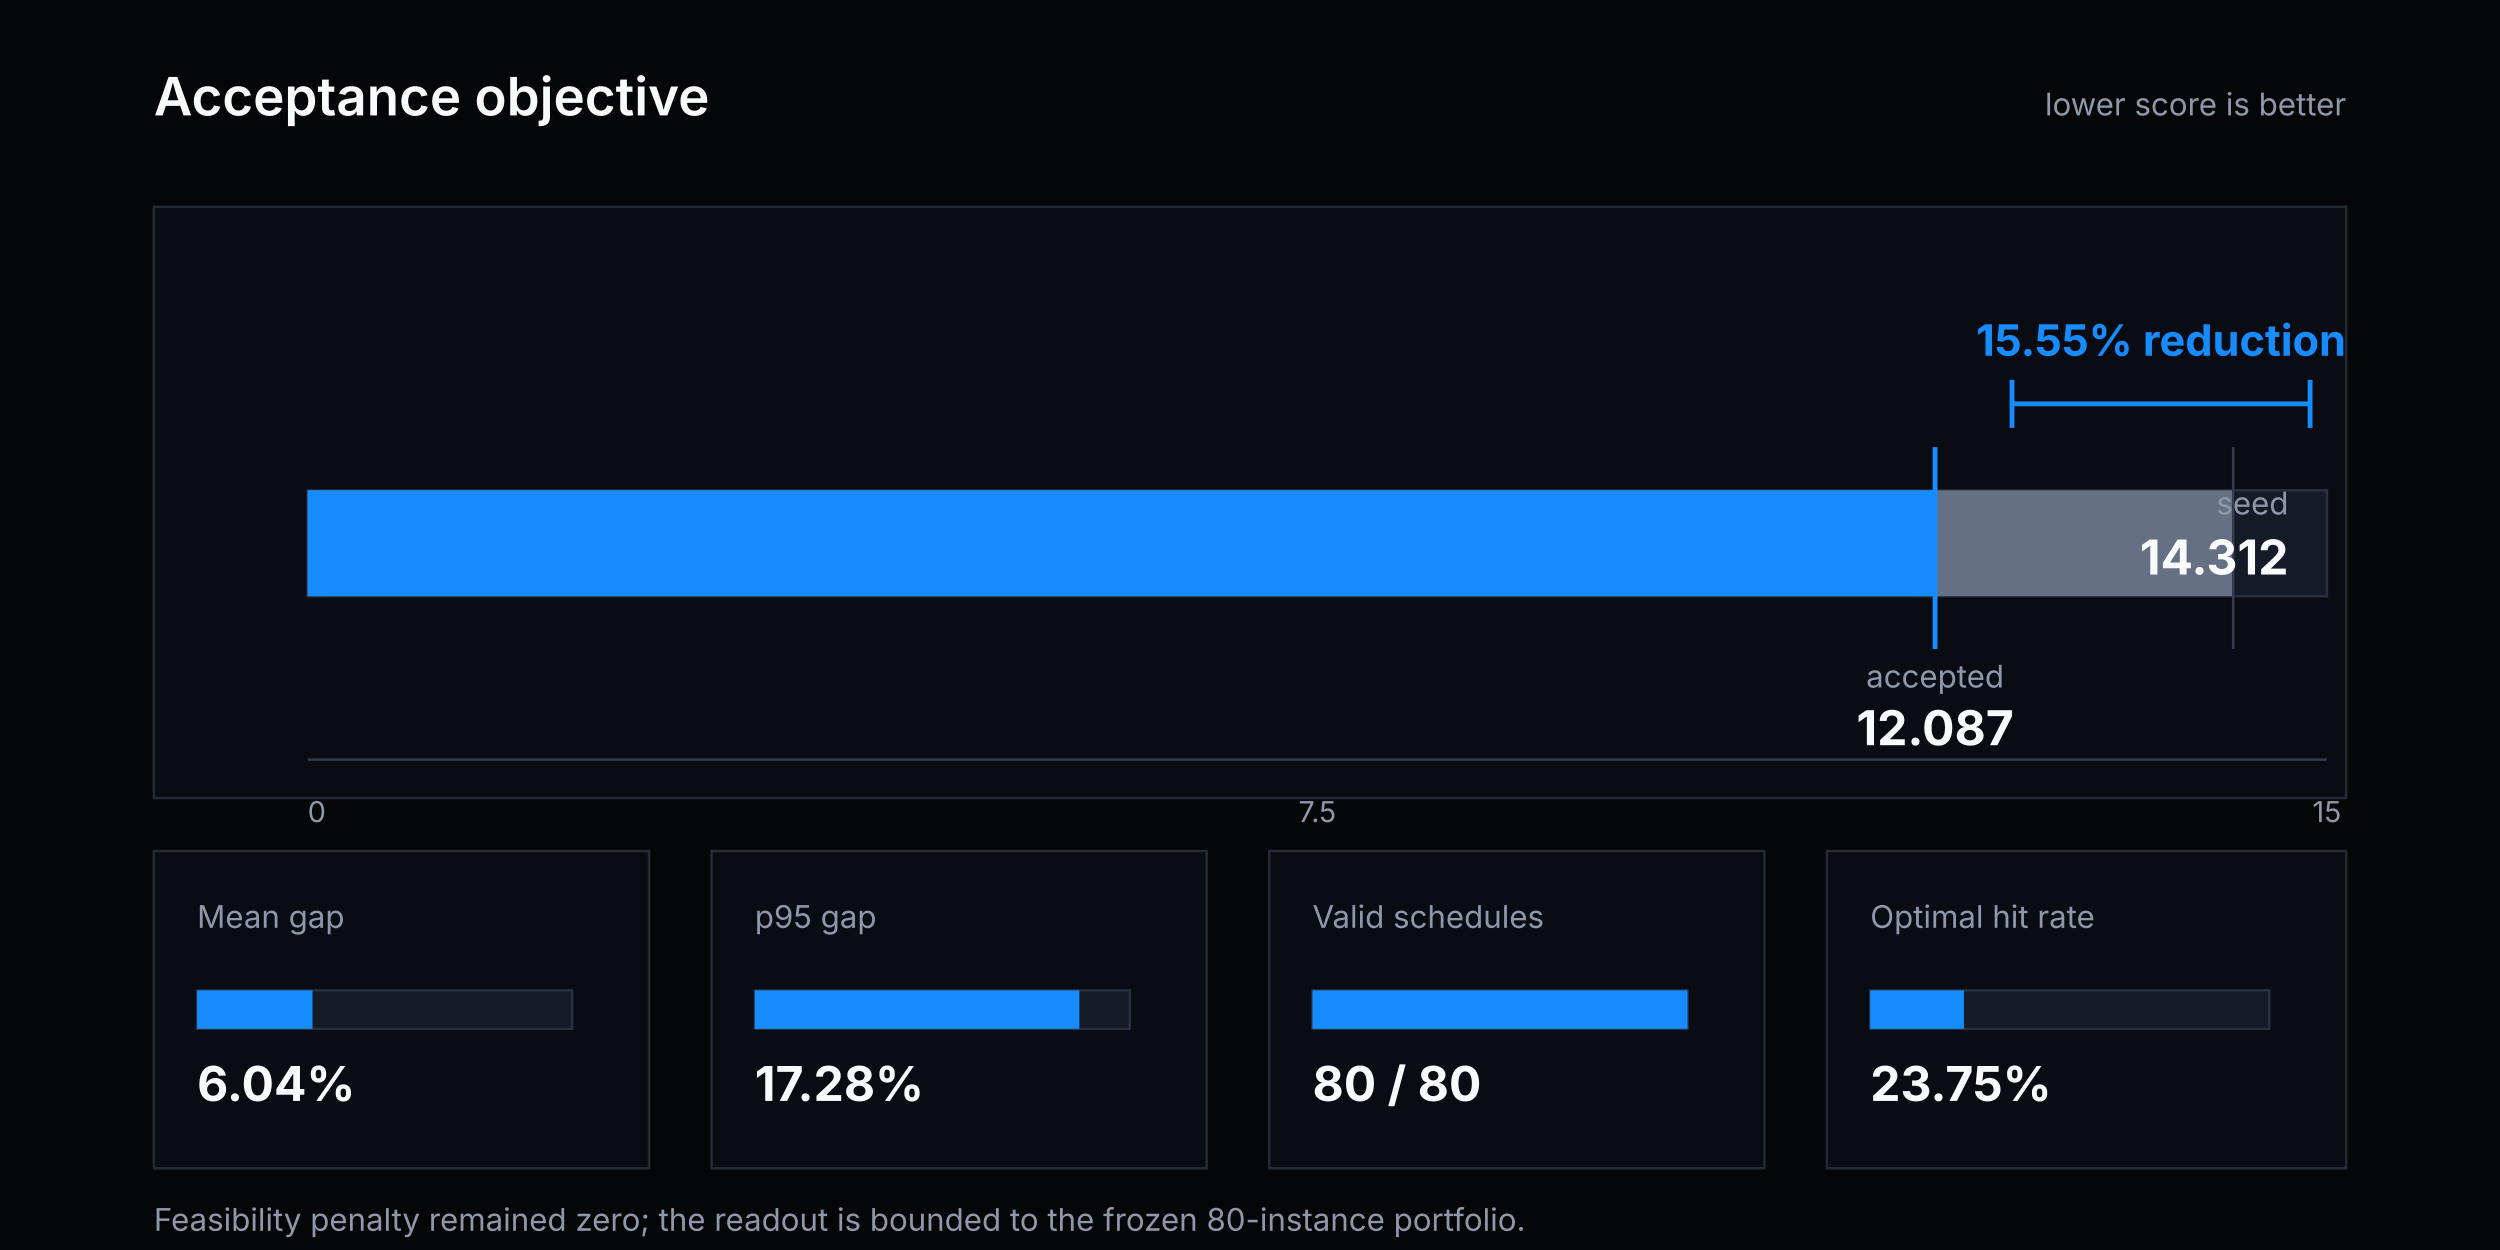
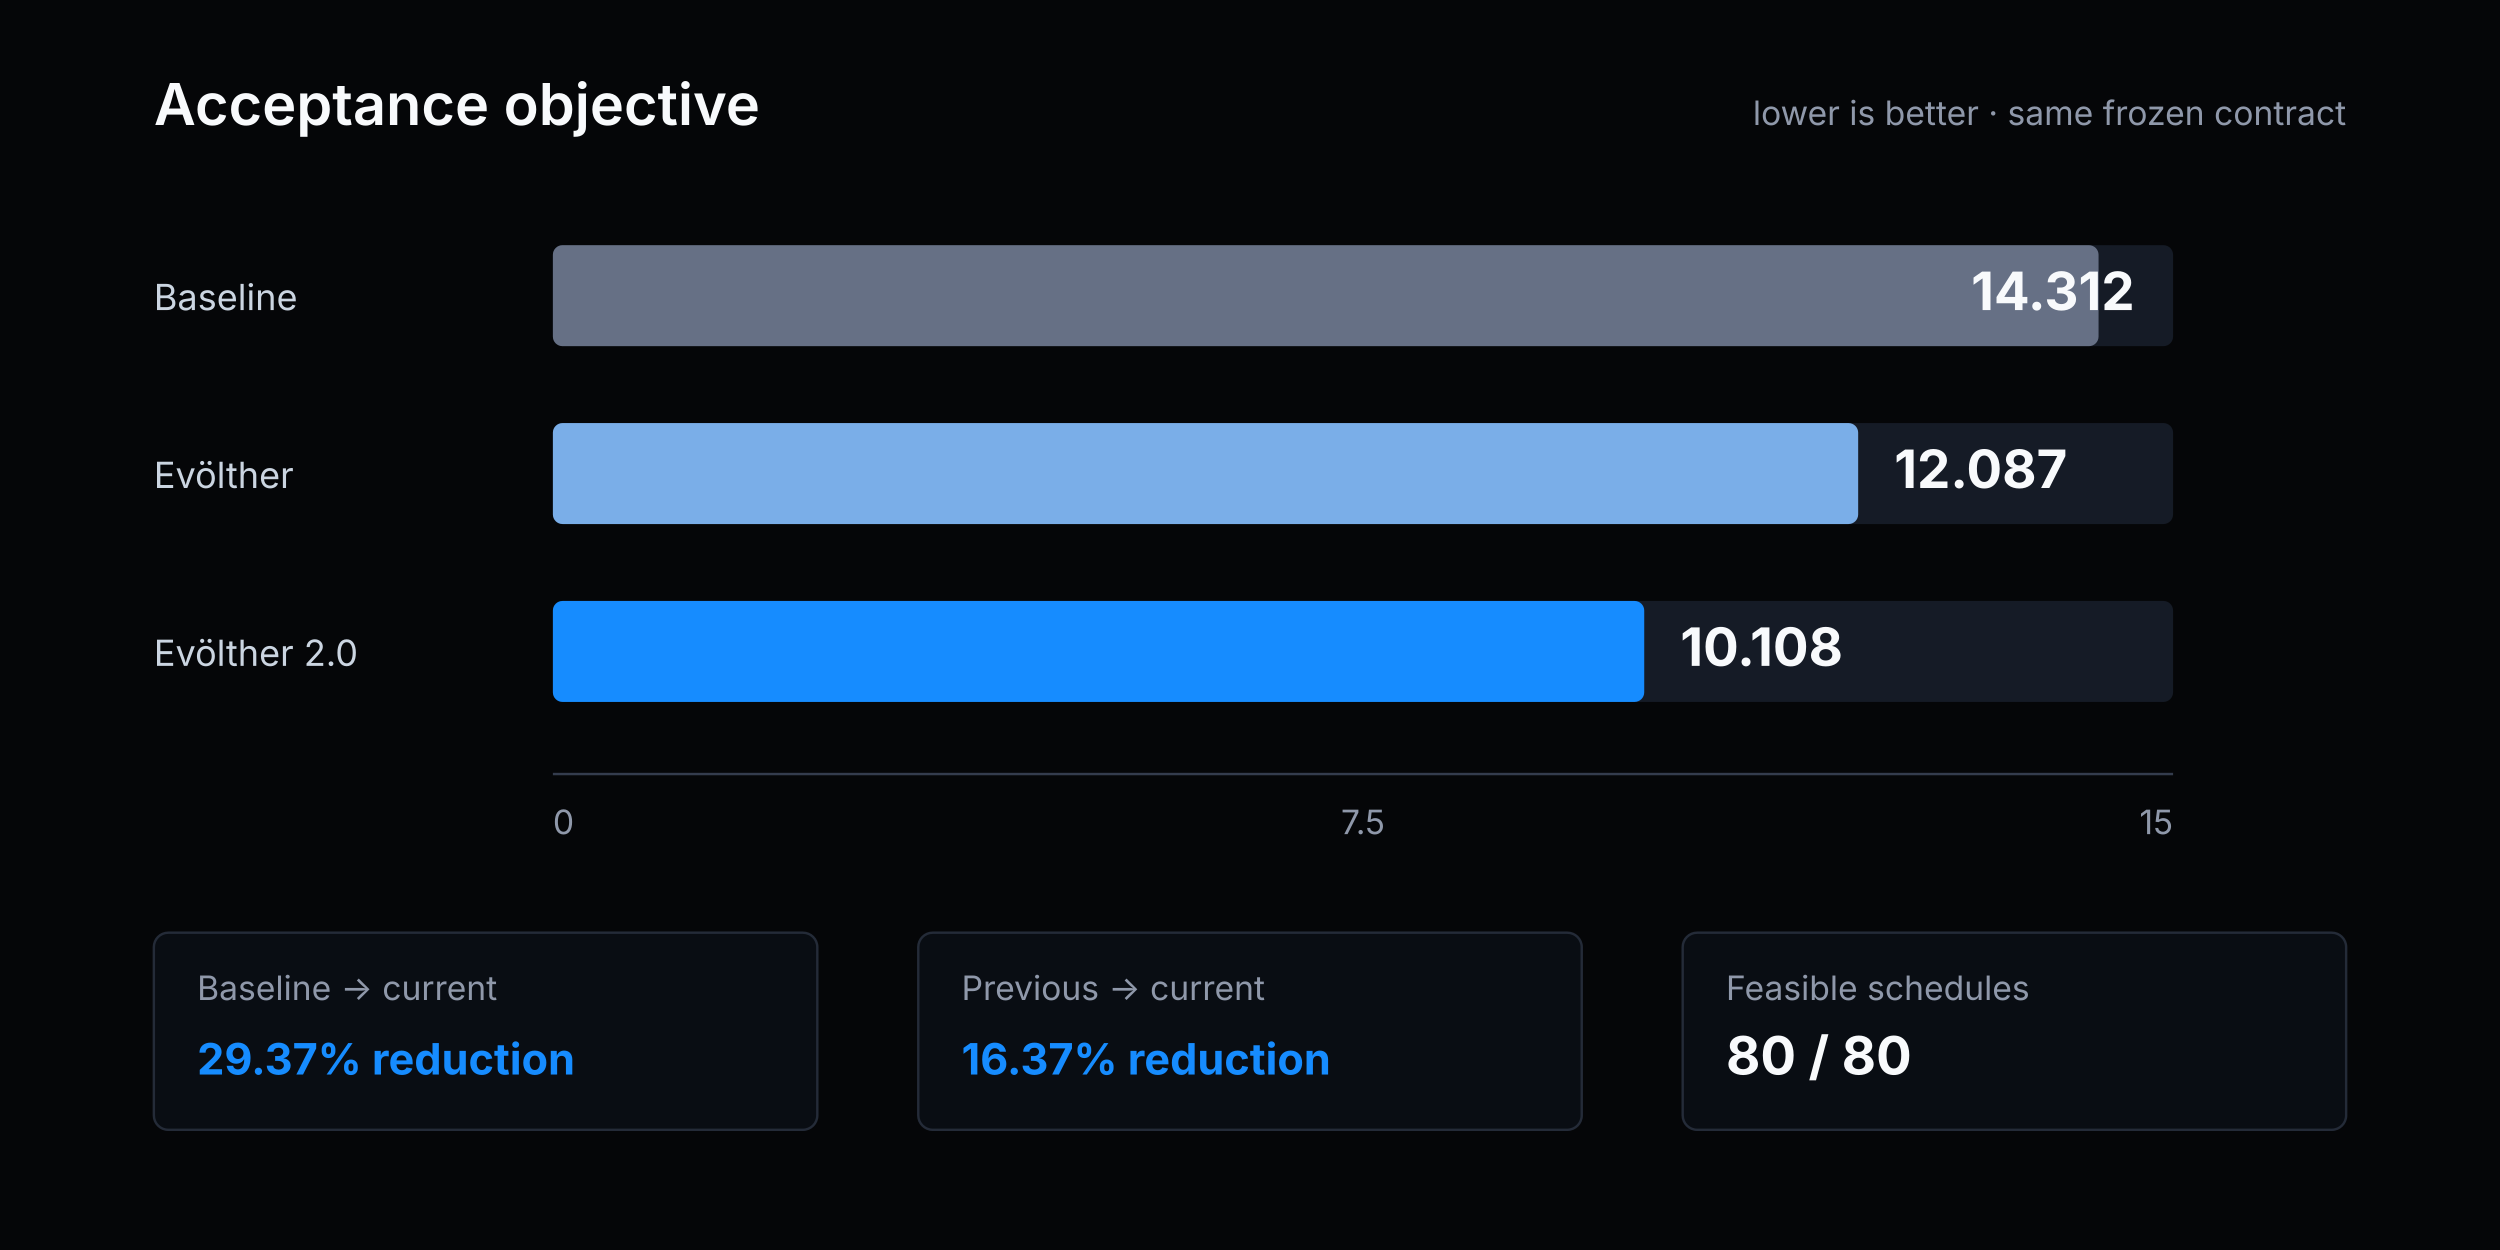
- <svg xmlns="http://www.w3.org/2000/svg" viewBox="0 0 1040 520" role="img" aria-label="Baseline versus accepted RCPSP benchmark comparison">
-   <style>
-     .bg{fill:#050608}.panel{fill:#090d13;stroke:#242b38;stroke-width:1}.track{fill:#151b26;stroke:#283142;stroke-width:1}.muted{fill:#8f98aa;font:13px Inter,Arial,sans-serif}.label{fill:#cbd5e1;font:14px Inter,Arial,sans-serif}.title{fill:#f8fafc;font:600 22px Inter,Arial,sans-serif}.value{fill:#f8fafc;font:700 20px Inter,Arial,sans-serif}.seed{fill:#667085}.accepted{fill:#168cff}.good{fill:#168cff}.delta{fill:#168cff;font:700 18px Inter,Arial,sans-serif}.axis{stroke:#343c4d;stroke-width:1}.tick{fill:#8f98aa;font:12px Inter,Arial,sans-serif}
-   </style>
+ <svg xmlns="http://www.w3.org/2000/svg" viewBox="0 0 1040 520" role="img" aria-label="Baseline, Evölther, and Evölther 2.0 RCPSP benchmark comparison">
+   <style>.bg{fill:#050608}.panel{fill:#090d13;stroke:#242b38}.track{fill:#151b26}.muted{fill:#8f98aa;font:14px Inter,Arial,sans-serif}.label{fill:#cbd5e1;font:15px Inter,Arial,sans-serif}.title{fill:#f8fafc;font:600 24px Inter,Arial,sans-serif}.value{fill:#f8fafc;font:700 22px Inter,Arial,sans-serif}.accent{fill:#168cff}.mid{fill:#7aaee8}.seed{fill:#667085}.delta{fill:#168cff;font:700 18px Inter,Arial,sans-serif}.axis{stroke:#343c4d}</style>
  <rect class="bg" width="1040" height="520" />
-   <text x="64" y="48" class="title">Acceptance objective</text>
-   <text x="976" y="48" class="muted" text-anchor="end">lower score is better</text>
-   <g transform="translate(64 86)">
-     <rect class="panel" width="912" height="246" />
-     <path d="M773 82H897M773 72V92M897 72V92" stroke="#168cff" stroke-width="2" fill="none" />
-     <text x="835" y="62" class="delta" text-anchor="middle">15.55% reduction</text>
-     <rect class="track" x="64" y="118" width="840" height="44" />
-     <rect class="seed" x="64" y="118" width="801" height="44" />
-     <rect class="accepted" x="64" y="118" width="677" height="44" />
-     <path class="axis" d="M865 100V184" />
-     <path d="M741 100V184" stroke="#168cff" stroke-width="2" />
-     <text x="888" y="128" class="muted" text-anchor="end">seed</text>
-     <text x="888" y="153" class="value" text-anchor="end">14.312</text>
-     <text x="741" y="200" class="muted" text-anchor="middle">accepted</text>
-     <text x="741" y="224" class="value" text-anchor="middle">12.087</text>
-     <path class="axis" d="M64 230H904" />
-     <text class="tick" x="64" y="256">0</text>
-     <text class="tick" x="484" y="256" text-anchor="middle">7.5</text>
-     <text class="tick" x="904" y="256" text-anchor="middle">15</text>
+   <text x="64" y="52" class="title">Acceptance objective</text>
+   <text x="976" y="52" class="muted" text-anchor="end">lower is better · same frozen contract</text>
+   <rect class="track" x="230" y="102" width="674" height="42" rx="4" />
+   <rect class="seed" x="230" y="102" width="643" height="42" rx="4" />
+   <text x="64" y="129" class="label">Baseline</text>
+   <text x="888" y="129" class="value" text-anchor="end">14.312</text>
+   <rect class="track" x="230" y="176" width="674" height="42" rx="4" />
+   <rect class="mid" x="230" y="176" width="543" height="42" rx="4" />
+   <text x="64" y="203" class="label">Evölther</text>
+   <text x="788" y="203" class="value">12.087</text>
+   <rect class="track" x="230" y="250" width="674" height="42" rx="4" />
+   <rect class="accent" x="230" y="250" width="454" height="42" rx="4" />
+   <text x="64" y="277" class="label">Evölther 2.0</text>
+   <text x="699" y="277" class="value">10.108</text>
+   <path class="axis" d="M230 322H904" />
+   <text x="230" y="347" class="muted">0</text>
+   <text x="567" y="347" class="muted" text-anchor="middle">7.5</text>
+   <text x="904" y="347" class="muted" text-anchor="end">15</text>
+   <g transform="translate(64 388)">
+     <rect class="panel" width="276" height="82" rx="6" />
+     <text x="18" y="28" class="muted">Baseline → current</text>
+     <text x="18" y="59" class="delta">29.37% reduction</text>
  </g>
-   <g transform="translate(64 354)">
-     <rect class="panel" width="206" height="132" />
-     <text x="18" y="32" class="muted">Mean gap</text>
-     <rect x="18" y="58" width="156" height="16" class="track" />
-     <rect x="18" y="58" width="48" height="16" class="accepted" />
-     <text x="18" y="104" class="value">6.04%</text>
+   <g transform="translate(382 388)">
+     <rect class="panel" width="276" height="82" rx="6" />
+     <text x="18" y="28" class="muted">Previous → current</text>
+     <text x="18" y="59" class="delta">16.37% reduction</text>
  </g>
-   <g transform="translate(296 354)">
-     <rect class="panel" width="206" height="132" />
-     <text x="18" y="32" class="muted">p95 gap</text>
-     <rect x="18" y="58" width="156" height="16" class="track" />
-     <rect x="18" y="58" width="135" height="16" class="accepted" />
-     <text x="18" y="104" class="value">17.28%</text>
+   <g transform="translate(700 388)">
+     <rect class="panel" width="276" height="82" rx="6" />
+     <text x="18" y="28" class="muted">Feasible schedules</text>
+     <text x="18" y="59" class="value">80 / 80</text>
  </g>
-   <g transform="translate(528 354)">
-     <rect class="panel" width="206" height="132" />
-     <text x="18" y="32" class="muted">Valid schedules</text>
-     <rect x="18" y="58" width="156" height="16" class="track" />
-     <rect x="18" y="58" width="156" height="16" class="good" />
-     <text x="18" y="104" class="value">80 / 80</text>
-   </g>
-   <g transform="translate(760 354)">
-     <rect class="panel" width="216" height="132" />
-     <text x="18" y="32" class="muted">Optimal hit rate</text>
-     <rect x="18" y="58" width="166" height="16" class="track" />
-     <rect x="18" y="58" width="39" height="16" class="accepted" />
-     <text x="18" y="104" class="value">23.75%</text>
-   </g>
-   <text x="64" y="512" class="muted">Feasibility penalty remained zero; the readout is bounded to the frozen 80-instance portfolio.</text>
</svg>
